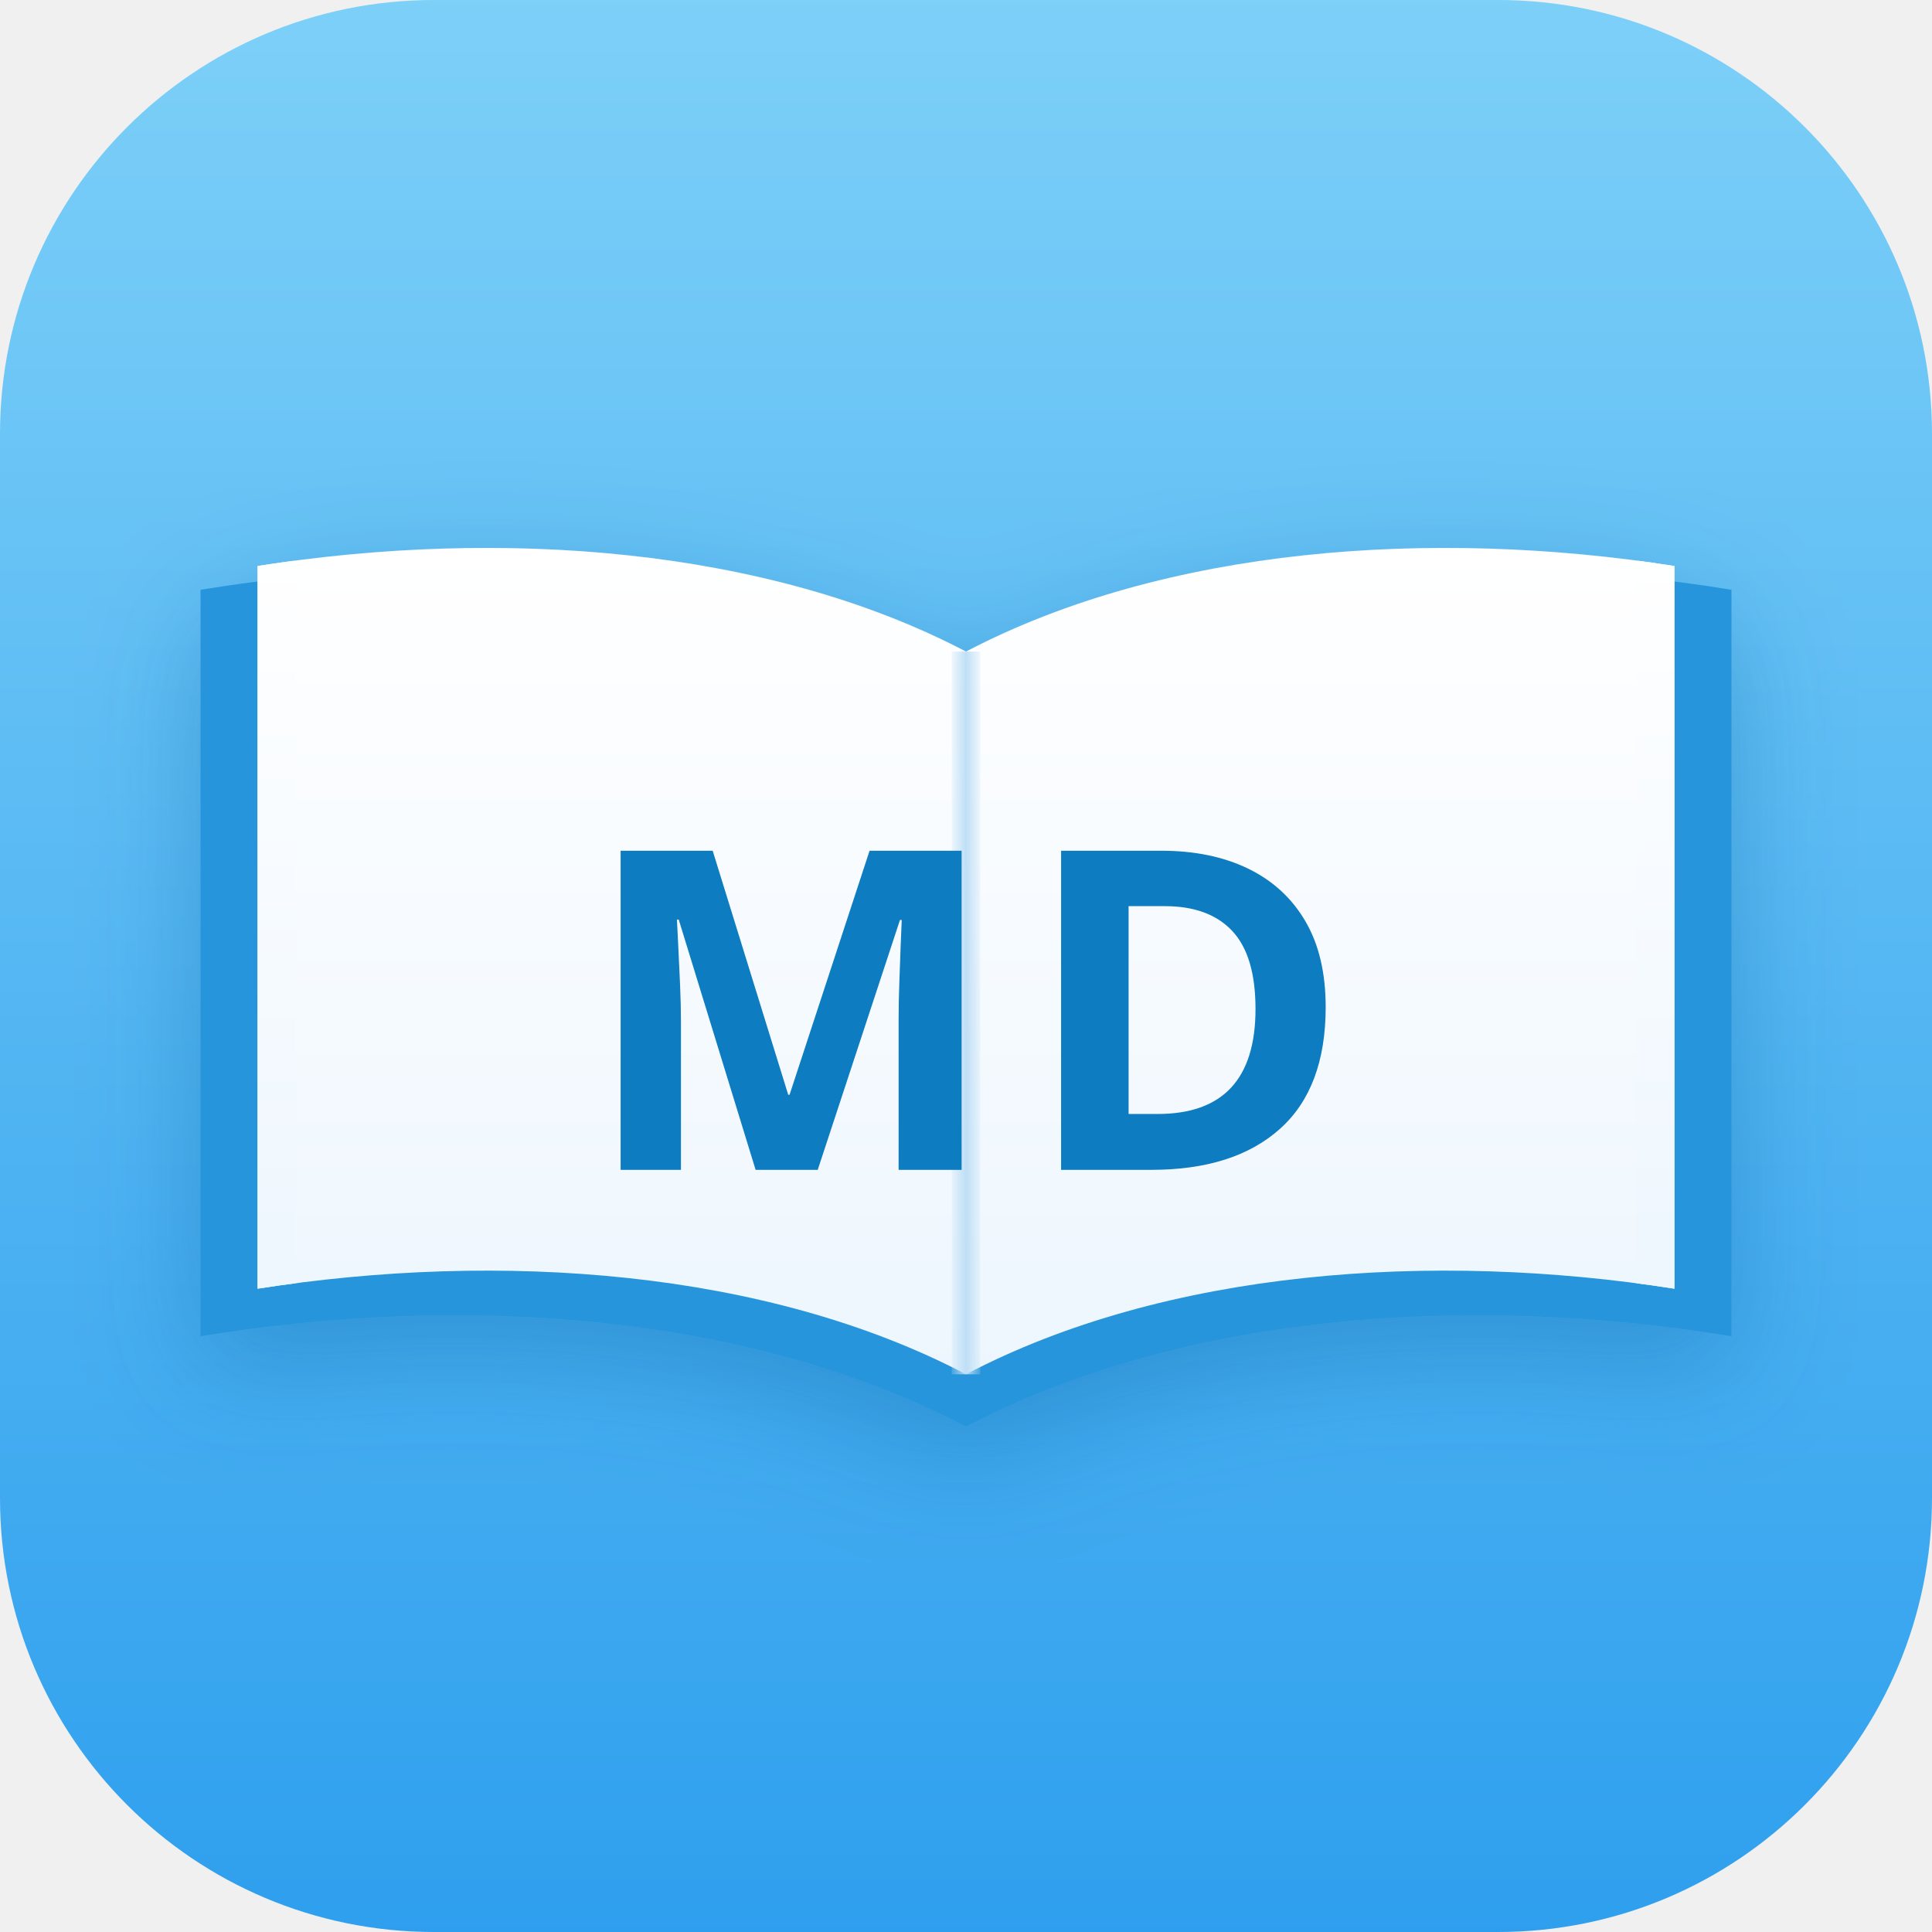
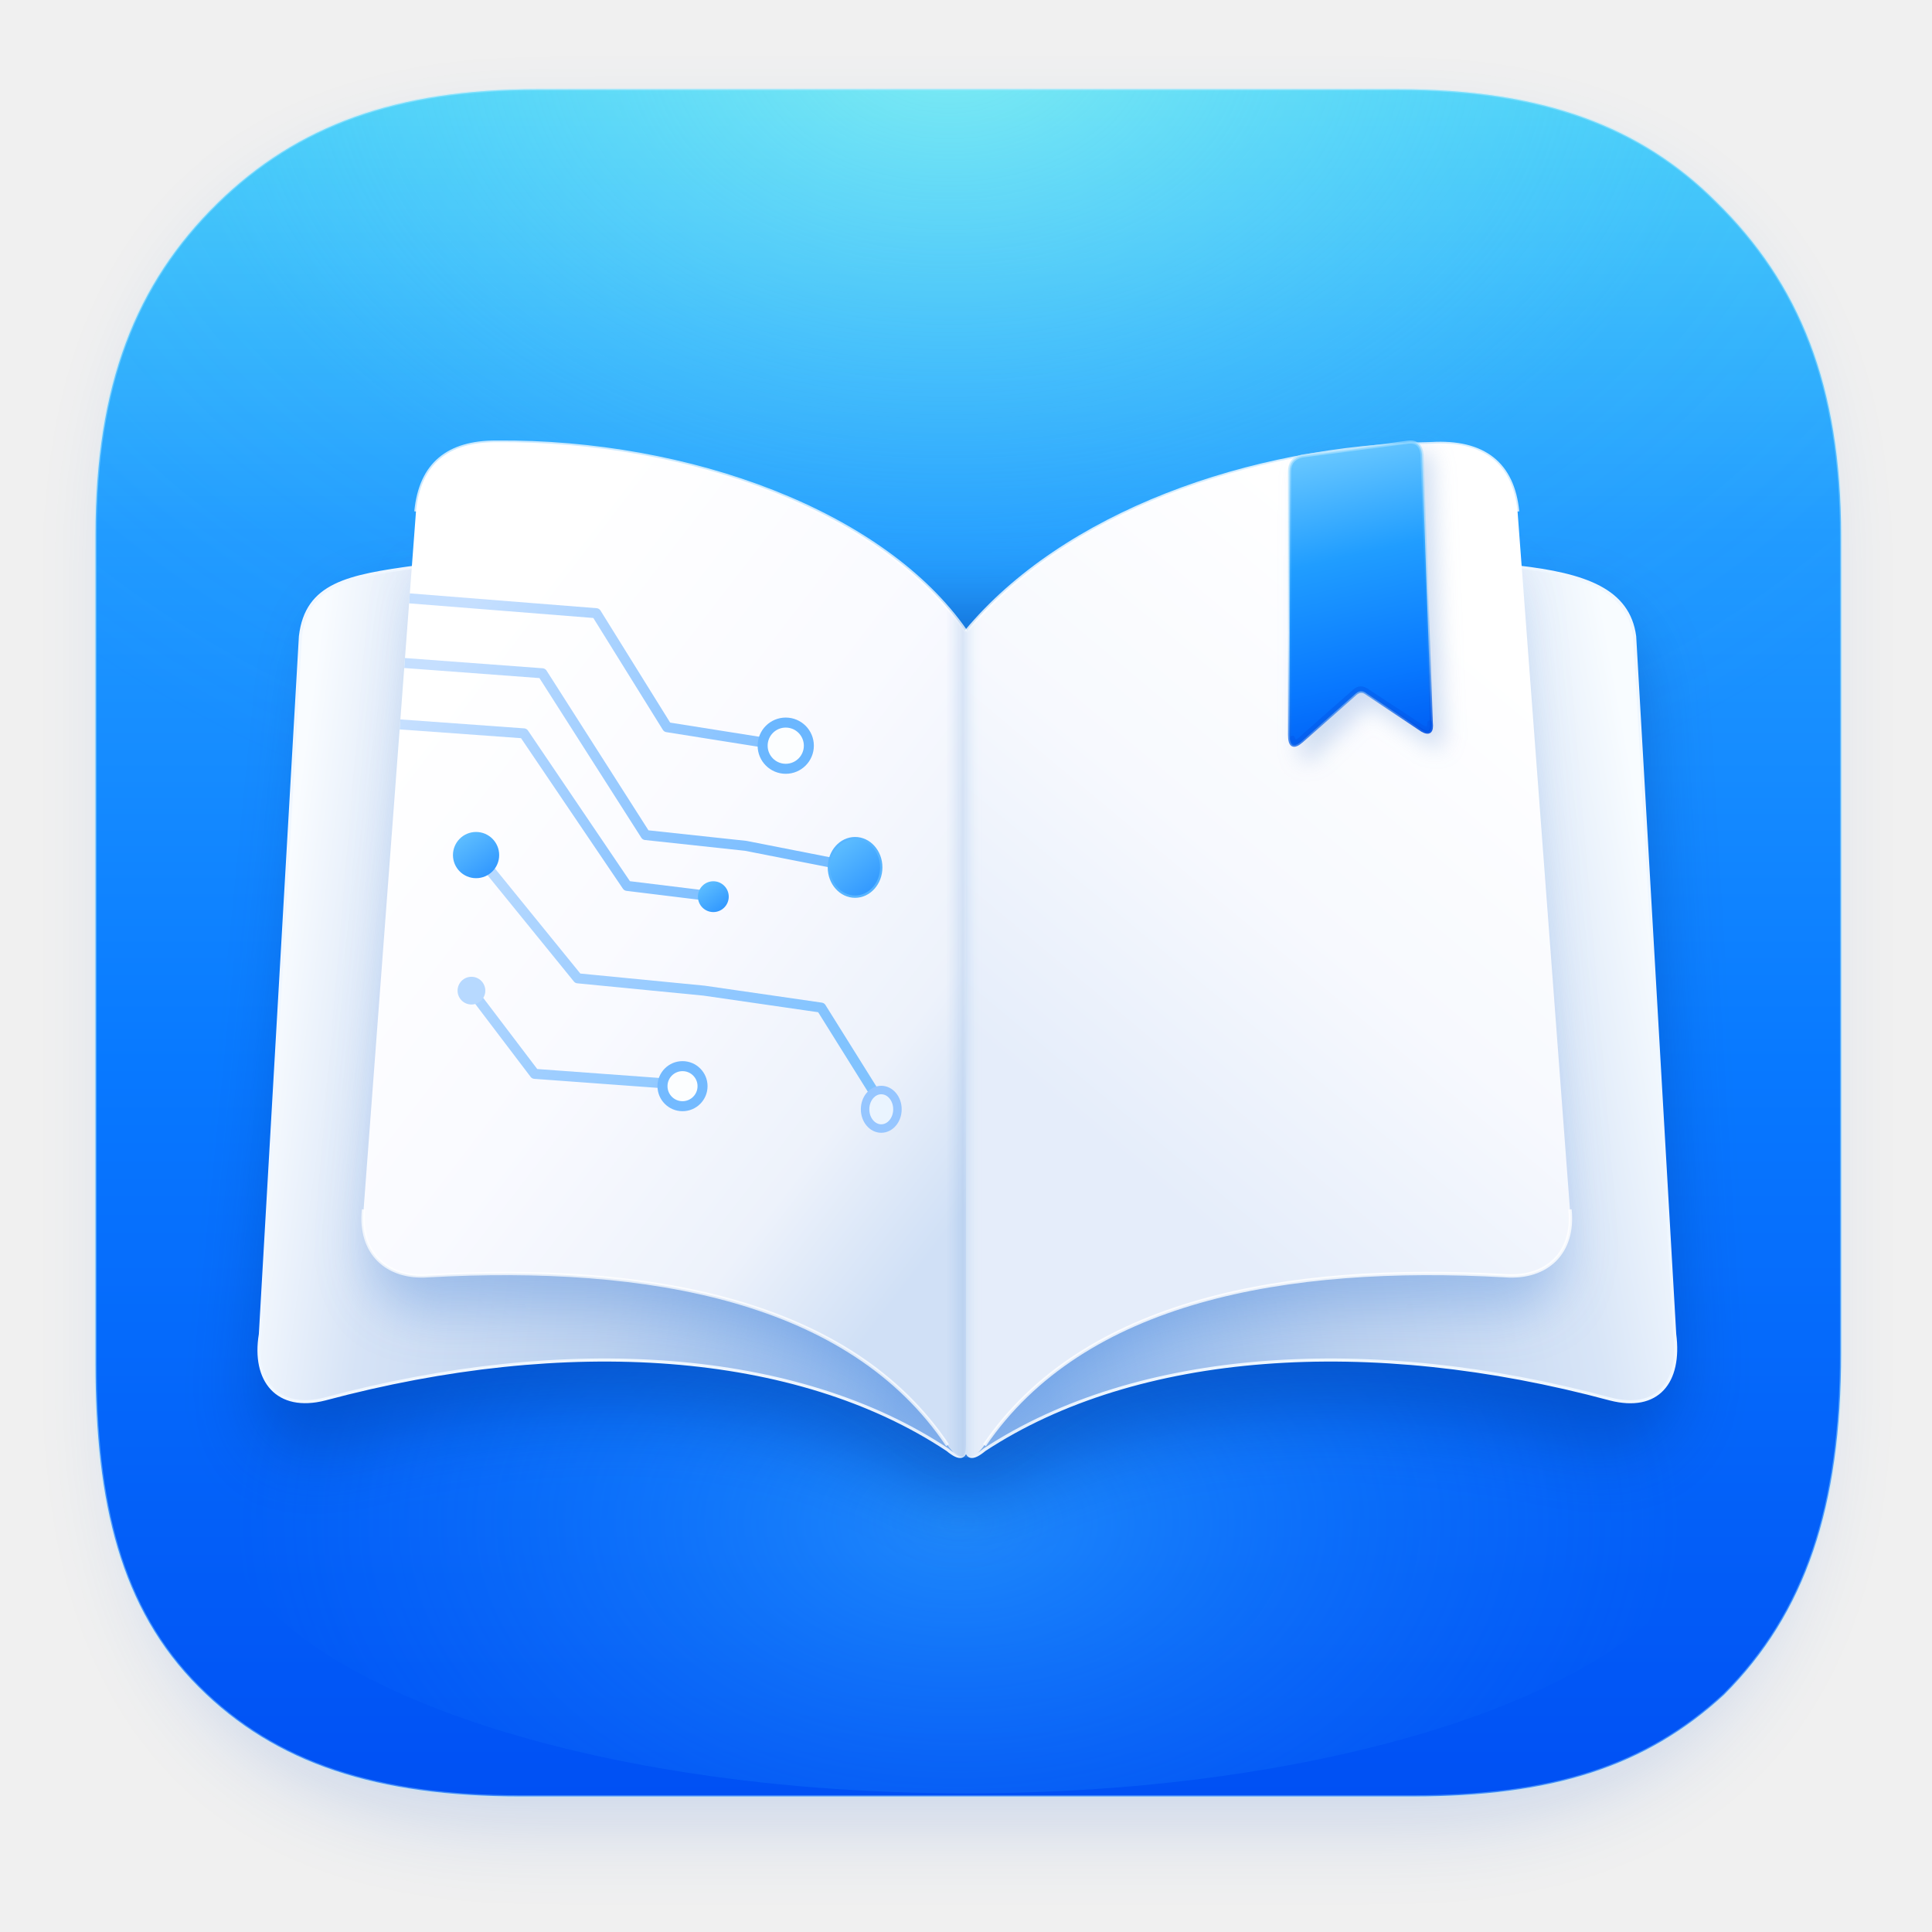
- <svg xmlns="http://www.w3.org/2000/svg" width="1024" height="1024" viewBox="0 0 1024 1024">
+ <svg xmlns="http://www.w3.org/2000/svg" width="1254" height="1254" viewBox="0 0 1254 1254" version="1.1" aria-labelledby="title desc">
  <defs>
-     <linearGradient id="bg" x1="0" y1="0" x2="0" y2="1">
-       <stop offset="0" stop-color="#7DD0F8" />
-       <stop offset="1" stop-color="#2E9FEE" />
+     <linearGradient id="tile-blue" x1="627" y1="58" x2="627" y2="1166" gradientUnits="userSpaceOnUse">
+       <stop stop-color="#4ad0f8" />
+       <stop offset=".26" stop-color="#209aff" />
+       <stop offset=".57" stop-color="#0879ff" />
+       <stop offset="1" stop-color="#0050f4" />
    </linearGradient>
-     <linearGradient id="page" x1="0" y1="0" x2="0" y2="1">
-       <stop offset="0" stop-color="#FFFFFF" />
-       <stop offset="1" stop-color="#EDF6FE" />
+     <radialGradient id="tile-top-light" cx="616" cy="28" r="804" gradientTransform="translate(0 10) scale(1 .69)" gradientUnits="userSpaceOnUse">
+       <stop stop-color="#a2ffef" stop-opacity=".57" />
+       <stop offset=".63" stop-color="#65d9ff" stop-opacity=".08" />
+       <stop offset="1" stop-color="#5fd0ff" stop-opacity="0" />
+     </radialGradient>
+     <radialGradient id="tile-bottom-light" cx="622" cy="988" r="470" gradientTransform="translate(0 346) scale(1 .65)" gradientUnits="userSpaceOnUse">
+       <stop stop-color="#3fbaff" stop-opacity=".46" />
+       <stop offset="1" stop-color="#1689ff" stop-opacity="0" />
+     </radialGradient>
+     <linearGradient id="left-under" x1="183" y1="590" x2="619" y2="650" gradientUnits="userSpaceOnUse">
+       <stop stop-color="#f9fcff" />
+       <stop offset=".2" stop-color="#d6e3f6" />
+       <stop offset=".57" stop-color="#bad0ef" />
+       <stop offset="1" stop-color="#86b2ed" />
    </linearGradient>
-     <linearGradient id="spine" x1="0" y1="0" x2="1" y2="0">
-       <stop offset="0" stop-color="#BCDDF5" stop-opacity="0.2" />
-       <stop offset="0.5" stop-color="#BCDDF5" stop-opacity="0.95" />
-       <stop offset="1" stop-color="#BCDDF5" stop-opacity="0.2" />
+     <linearGradient id="right-under" x1="636" y1="670" x2="1076" y2="589" gradientUnits="userSpaceOnUse">
+       <stop stop-color="#86b2ed" />
+       <stop offset=".43" stop-color="#bad0ef" />
+       <stop offset=".8" stop-color="#d8e5f7" />
+       <stop offset="1" stop-color="#f8fcff" />
    </linearGradient>
-     <filter id="sh" x="-25%" y="-25%" width="150%" height="150%">
-       <feDropShadow dx="0" dy="16" stdDeviation="24" flood-color="#0B5E9E" flood-opacity="0.35" />
+     <linearGradient id="left-paper" x1="292" y1="436" x2="671" y2="727" gradientUnits="userSpaceOnUse">
+       <stop stop-color="#ffffff" />
+       <stop offset=".46" stop-color="#f9faff" />
+       <stop offset=".79" stop-color="#edf2fb" />
+       <stop offset="1" stop-color="#d0e0f6" />
+     </linearGradient>
+     <linearGradient id="right-paper" x1="697" y1="727" x2="956" y2="416" gradientUnits="userSpaceOnUse">
+       <stop stop-color="#e5edfa" />
+       <stop offset=".48" stop-color="#f7f9fe" />
+       <stop offset="1" stop-color="#ffffff" />
+     </linearGradient>
+     <linearGradient id="spine-shade" x1="614" y1="0" x2="638" y2="0" gradientUnits="userSpaceOnUse">
+       <stop stop-color="#91b8e8" stop-opacity="0" />
+       <stop offset=".46" stop-color="#7ea9df" stop-opacity=".25" />
+       <stop offset=".59" stop-color="#a0c5ee" stop-opacity=".21" />
+       <stop offset="1" stop-color="#f6faff" stop-opacity="0" />
+     </linearGradient>
+     <linearGradient id="circuit-blue" x1="272" y1="450" x2="574" y2="633" gradientUnits="userSpaceOnUse">
+       <stop stop-color="#c5dfff" />
+       <stop offset=".55" stop-color="#88c3ff" />
+       <stop offset="1" stop-color="#65b6ff" />
+     </linearGradient>
+     <linearGradient id="node-blue" x1="0" y1="0" x2=".7" y2="1">
+       <stop stop-color="#65c4ff" />
+       <stop offset="1" stop-color="#3198ff" />
+     </linearGradient>
+     <linearGradient id="bookmark-blue" x1="866" y1="290" x2="909" y2="479" gradientUnits="userSpaceOnUse">
+       <stop stop-color="#69c8ff" />
+       <stop offset=".37" stop-color="#209dff" />
+       <stop offset=".78" stop-color="#0878ff" />
+       <stop offset="1" stop-color="#0060f5" />
+     </linearGradient>
+     <linearGradient id="bookmark-edge" x1="855" y1="294" x2="910" y2="480" gradientUnits="userSpaceOnUse">
+       <stop stop-color="#b0e4ff" stop-opacity=".65" />
+       <stop offset=".55" stop-color="#3aafff" stop-opacity=".2" />
+       <stop offset="1" stop-color="#0050e5" stop-opacity=".9" />
+     </linearGradient>
+     <filter id="tile-shadow" x="-20%" y="-20%" width="140%" height="150%" color-interpolation-filters="sRGB">
+       <feGaussianBlur stdDeviation="24" />
    </filter>
-     <clipPath id="pageClipL">
-       <path d="M512 388 C 428 344, 316 336, 214 352 L 214 656 C 316 640, 428 648, 512 692 Z" />
+     <filter id="book-shadow" x="-25%" y="-25%" width="150%" height="165%" color-interpolation-filters="sRGB">
+       <feGaussianBlur stdDeviation="23" />
+     </filter>
+     <filter id="page-shadow" x="-30%" y="-20%" width="165%" height="160%" color-interpolation-filters="sRGB">
+       <feGaussianBlur stdDeviation="17" />
+     </filter>
+     <filter id="bookmark-shadow" x="-60%" y="-30%" width="230%" height="180%" color-interpolation-filters="sRGB">
+       <feGaussianBlur stdDeviation="7" />
+     </filter>
+     <clipPath id="left-page-clip">
+       <path d="M627 410 C574 333 448 286 322 287 C291 287 273 301 270 332 L236 785 C233 813 251 830 278 828 C422 820 552 844 615 938 Q627 954 627 937 Z" />
    </clipPath>
  </defs>
-   <rect width="1024" height="1024" rx="230" fill="url(#bg)" />
-   <g filter="url(#sh)" transform="translate(512,552) scale(1.26) translate(-512,-552)">
-     <path d="M512 400              C 420 352, 300 344, 190 362              L 190 676              C 300 658, 420 666, 512 714              C 604 666, 724 658, 834 676              L 834 362              C 724 344, 604 352, 512 400 Z" fill="#2795DB" />
-     <path d="M512 388 C 428 344, 316 336, 214 352 L 214 656 C 316 640, 428 648, 512 692 Z" fill="url(#page)" />
-     <g clip-path="url(#pageClipL)">
-       <rect x="196" y="340" width="34" height="330" rx="14" fill="url(#page)" />
-     </g>
-     <g transform="translate(1024,0) scale(-1,1)">
-       <path d="M512 388 C 428 344, 316 336, 214 352 L 214 656 C 316 640, 428 648, 512 692 Z" fill="url(#page)" />
-       <g clip-path="url(#pageClipL)">
-         <rect x="196" y="340" width="34" height="330" rx="14" fill="url(#page)" />
-       </g>
-     </g>
-     <path d="M506 388 L518 388 L518 692 L506 692 Z" fill="url(#spine)" />
-     <text x="512" y="606" font-family="Segoe UI, -apple-system, sans-serif" font-size="188" font-weight="800" fill="#0C7BC0" text-anchor="middle" letter-spacing="8">MD</text>
+   <g id="background" data-name="Background">
+     <path id="tile-cast-shadow" d="M346 85 H910 C1088 85 1180 189 1180 362 V900 C1180 1095 1082 1188 908 1188 H345 C166 1188 76 1094 76 901 V364 C76 184 170 85 346 85Z" fill="#1b5ccd" opacity=".16" filter="url(#tile-shadow)" />
+     <path id="app-tile" d="M348 58 H908 C1001 58 1065 82 1114 131 C1168 184 1195 250 1195 348 V878 C1195 978 1172 1047 1119 1100 C1068 1147 1007 1166 917 1166 H338 C245 1166 179 1145 129 1095 C78 1044 62 975 62 885 V347 C62 250 88 184 141 132 C193 81 258 58 348 58Z" fill="url(#tile-blue)" />
+     <path id="top-glow" d="M348 58 H908 C1001 58 1065 82 1114 131 C1168 184 1195 250 1195 348 V878 C1195 978 1172 1047 1119 1100 C1068 1147 1007 1166 917 1166 H338 C245 1166 179 1145 129 1095 C78 1044 62 975 62 885 V347 C62 250 88 184 141 132 C193 81 258 58 348 58Z" fill="url(#tile-top-light)" />
+     <ellipse id="bottom-glow" cx="627" cy="979" rx="483" ry="185" fill="url(#tile-bottom-light)" />
+     <path id="tile-rim" d="M348 58 H908 C1001 58 1065 82 1114 131 C1168 184 1195 250 1195 348 V878 C1195 978 1172 1047 1119 1100 C1068 1147 1007 1166 917 1166 H338 C245 1166 179 1145 129 1095 C78 1044 62 975 62 885 V347 C62 250 88 184 141 132 C193 81 258 58 348 58Z" fill="none" stroke="#b7edff" stroke-opacity=".38" stroke-width="1.5" />
+   </g>
+   <g id="book-cast-shadow" data-name="Book shadow" fill="#00399f" opacity=".48" filter="url(#book-shadow)">
+     <path d="M218 425 Q232 393 290 397 L971 397 Q1047 394 1058 436 L1085 889 Q1088 939 1041 939 C864 895 724 918 633 970 Q627 975 617 968 C510 901 358 897 213 938 Q162 948 171 897Z" />
+   </g>
+   <g id="lower-pages" data-name="Lower pages - one on each side" stroke-linejoin="round">
+     <path id="left-lower-page" d="M270 368 C226 374 199 379 195 413 L169 866 C164 896 180 916 211 908 C368 866 517 876 615 941 Q627 951 627 938 L627 447 C531 389 386 353 270 368Z" fill="url(#left-under)" stroke="#f0f7ff" stroke-width="2" />
+     <path id="right-lower-page" d="M985 368 C1029 373 1057 383 1061 413 L1087 866 C1091 897 1076 916 1045 908 C889 866 738 876 639 941 Q627 951 627 938 L627 447 C725 389 869 353 985 368Z" fill="url(#right-under)" stroke="#eff7ff" stroke-width="2" />
+   </g>
+   <g id="upper-page-shadows" data-name="Page separation shadows" fill="#3478d5" opacity=".32" filter="url(#page-shadow)">
+     <path d="M278 378 L617 448 L624 939 C539 842 416 844 279 850 Q241 847 241 813Z" />
+     <path d="M977 378 L637 448 L630 939 C714 842 840 844 975 850 Q1014 847 1013 813Z" />
+   </g>
+   <g id="upper-pages" data-name="Upper pages - one on each side">
+     <path id="left-upper-page" d="M627 410 C574 333 448 286 322 287 C291 287 273 301 270 332 L236 785 C233 813 251 830 278 828 C422 820 552 844 615 938 Q627 954 627 937Z" fill="url(#left-paper)" />
+     <path id="right-upper-page" d="M627 410 C690 334 810 290 929 288 C963 286 982 301 985 332 L1019 785 C1022 813 1004 830 977 828 C834 820 703 844 639 938 Q627 954 627 937Z" fill="url(#right-paper)" />
+     <path id="left-paper-edge" d="M270 332 C273 301 291 287 322 287 C448 286 574 333 627 410 M236 785 C233 813 251 830 278 828 C422 820 552 844 615 938" fill="none" stroke="#ffffff" stroke-opacity=".75" stroke-width="2.2" />
+     <path id="right-paper-edge" d="M627 410 C690 334 810 290 929 288 C963 286 982 301 985 332 M1019 785 C1022 813 1004 830 977 828 C834 820 703 844 639 938" fill="none" stroke="#ffffff" stroke-opacity=".8" stroke-width="2.2" />
+     <path id="center-fold" d="M613 392 Q621 400 627 410 Q633 402 641 394 L641 934 Q627 958 613 934Z" fill="url(#spine-shade)" />
+   </g>
+   <g id="left-page-circuits" data-name="Left page circuits" clip-path="url(#left-page-clip)" fill="none" stroke="url(#circuit-blue)" stroke-width="6.5" stroke-linecap="round" stroke-linejoin="round">
+     <path id="circuit-1" d="M261 388 L387 398 L433 472 L496 482" />
+     <path id="circuit-2" d="M258 430 L352 437 L419 542 L484 549 L540 560" />
+     <path id="circuit-3" d="M257 470 L340 476 L407 575 L456 581" />
+     <path id="circuit-4" d="M310 555 L375 635 L457 643 L533 654 L568 710" opacity=".8" />
+     <path id="circuit-5" d="M306 643 L347 697 L429 703" opacity=".8" />
+     <circle id="node-1-ring" cx="510" cy="484" r="15" fill="#fcfeff" stroke="#6bb7ff" />
+     <ellipse id="node-2-solid" cx="555" cy="563" rx="17" ry="19" fill="url(#node-blue)" stroke="#58b5ff" stroke-width="1.5" />
+     <circle id="node-3-solid" cx="463" cy="582" r="10" fill="url(#node-blue)" stroke="none" />
+     <circle id="node-4-solid" cx="309" cy="555" r="15" fill="url(#node-blue)" stroke="none" />
+     <circle id="node-5-solid" cx="306" cy="643" r="9" fill="#b7d9ff" stroke="none" />
+     <circle id="node-6-ring" cx="443" cy="705" r="13" fill="#fcfeff" stroke="#73baff" />
+     <ellipse id="node-7-ring" cx="572" cy="720" rx="10.5" ry="12.5" fill="#eaf4ff" stroke="#96c6ff" stroke-width="5.5" />
+   </g>
+   <g id="bookmark" data-name="Blue bookmark">
+     <path id="bookmark-cast-shadow" d="M845 310 Q845 301 855 300 L920 293 Q930 292 930 303 L937 478 Q937 489 929 484 L894 460 Q889 457 886 460 L852 492 Q844 498 844 486Z" fill="#477dcc" opacity=".25" filter="url(#bookmark-shadow)" />
+     <path id="bookmark-ribbon" d="M837 306 Q837 298 845 296 L914 287 Q922 286 923 295 L929 469 Q930 478 923 474 L887 450 Q883 447 879 451 L845 481 Q837 488 837 477Z" fill="url(#bookmark-blue)" stroke="url(#bookmark-edge)" stroke-width="2" stroke-linejoin="round" />
+     <path id="bookmark-bottom-edge" d="M839 479 Q840 484 845 479 L879 449 Q883 445 888 449 L923 472 Q928 475 928 469" fill="none" stroke="#0455e5" stroke-opacity=".42" stroke-width="3" stroke-linecap="round" />
  </g>
</svg>
